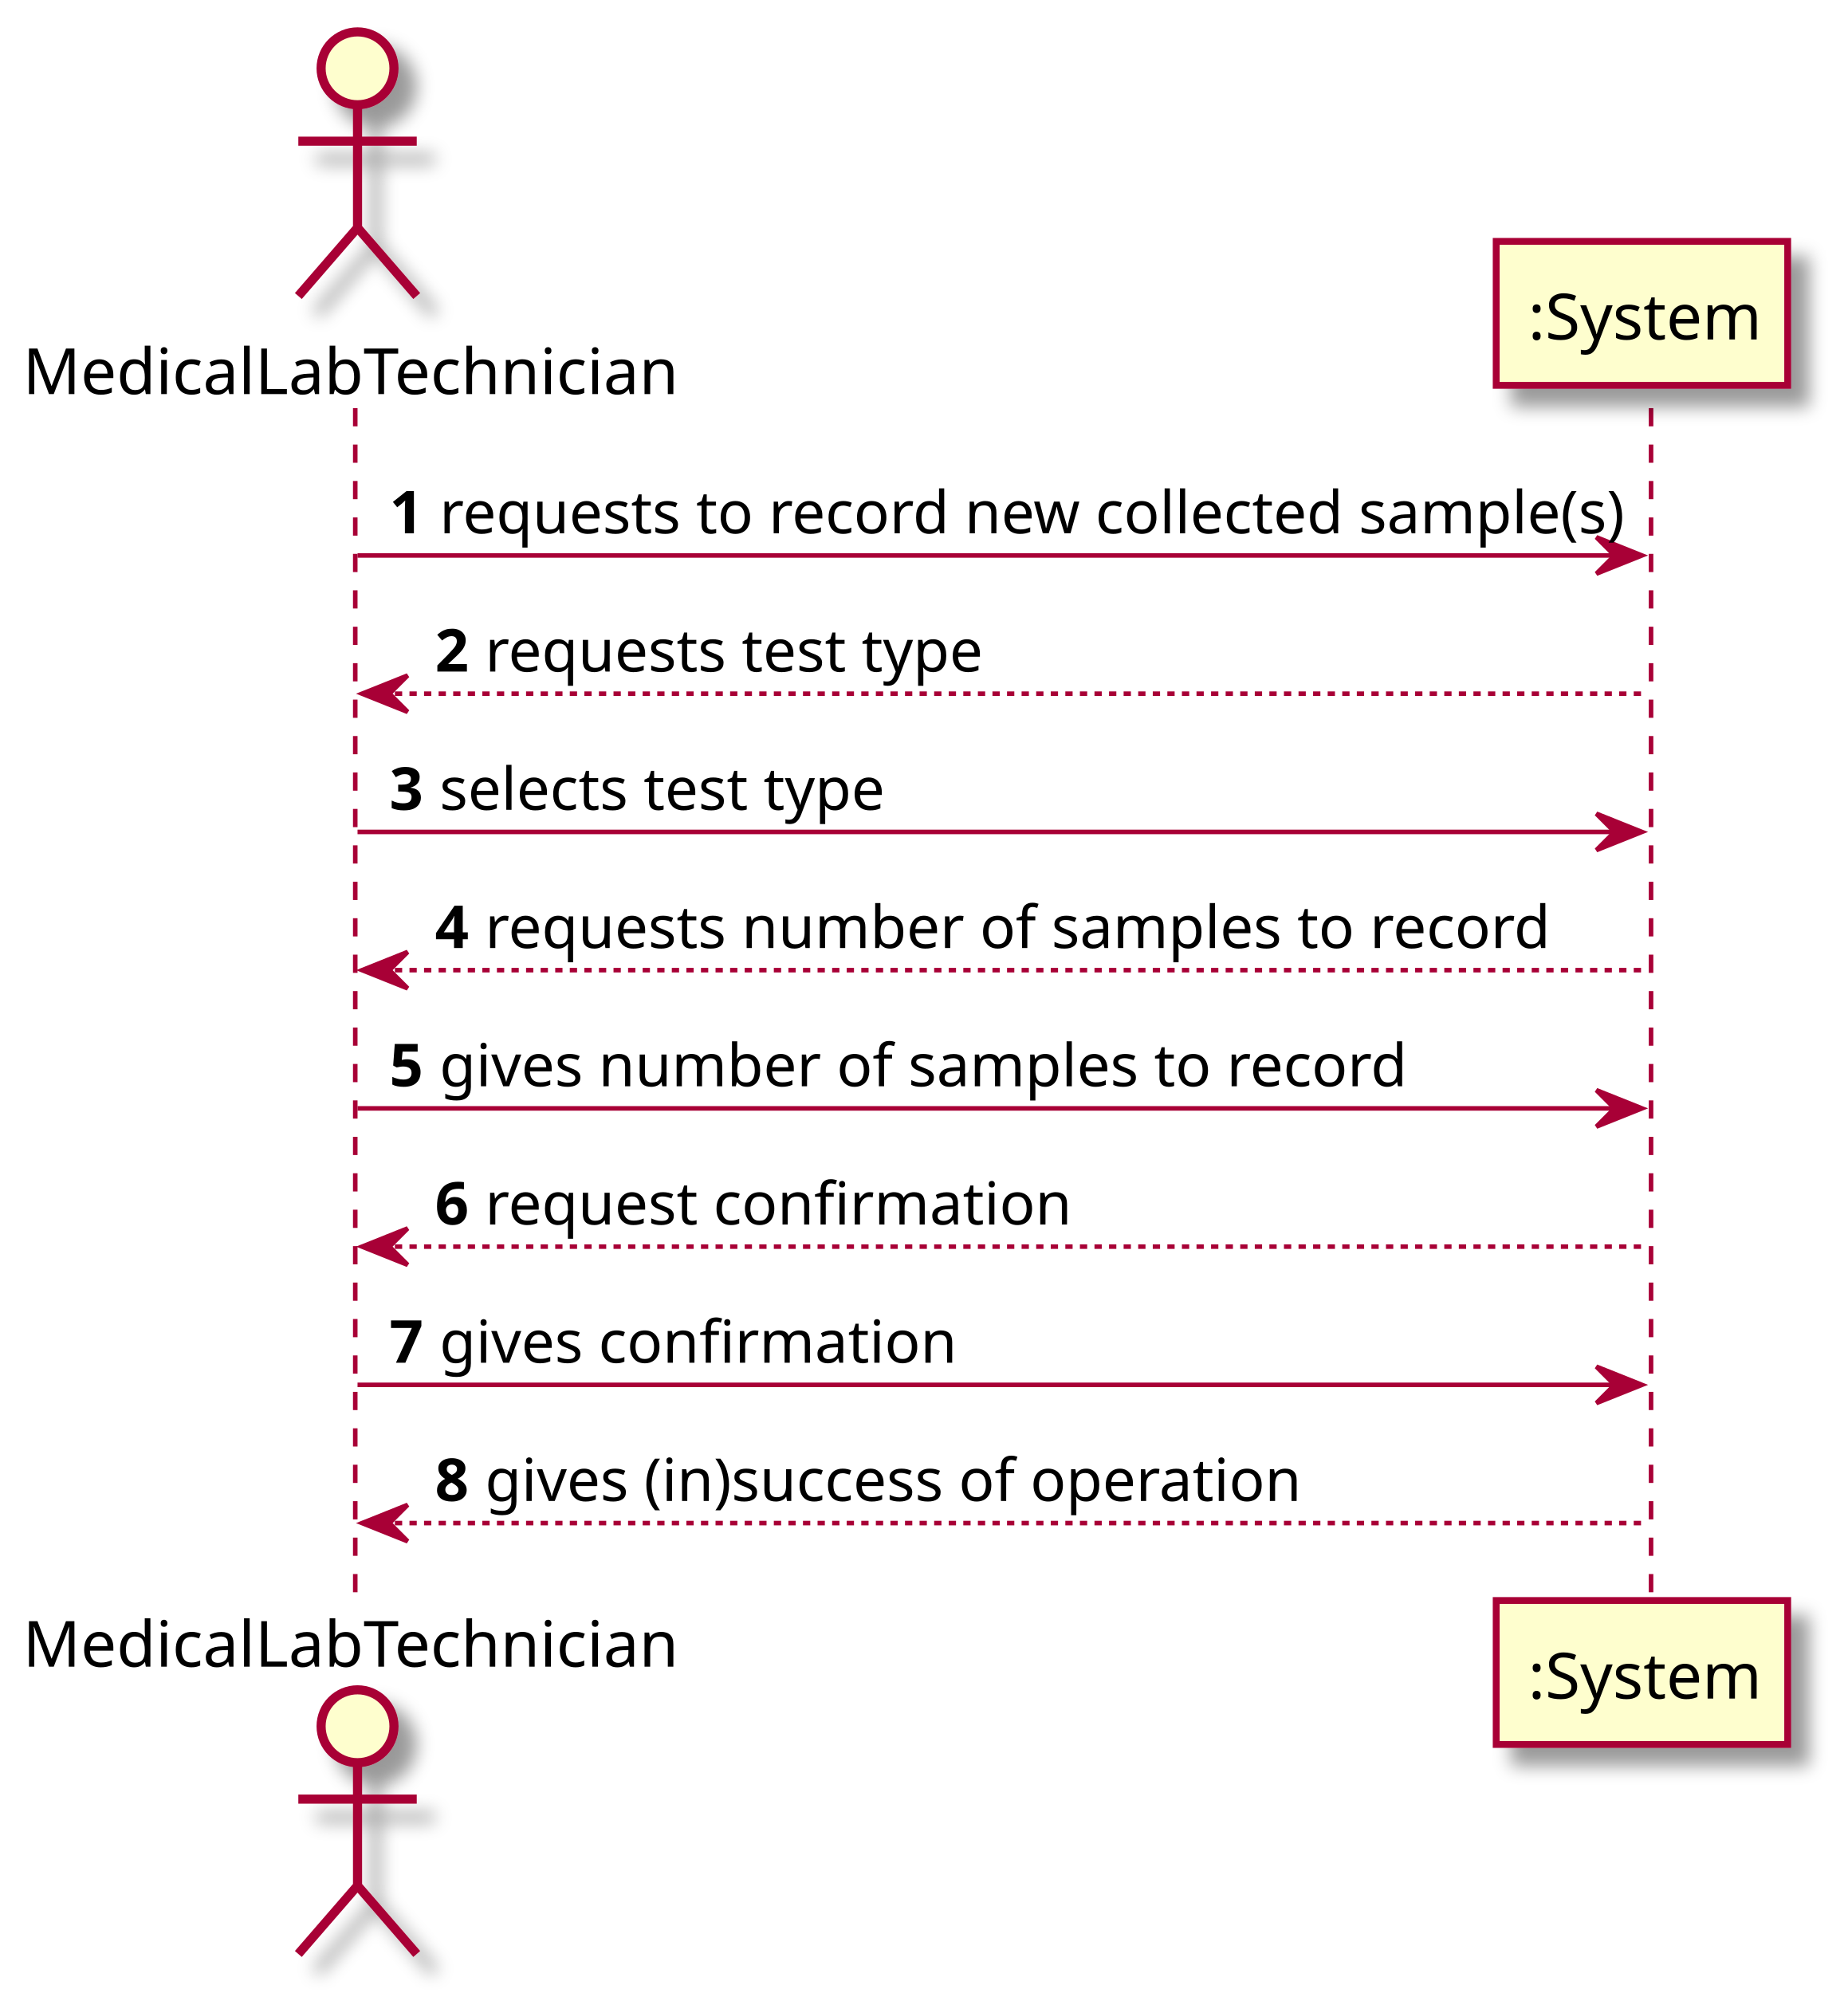
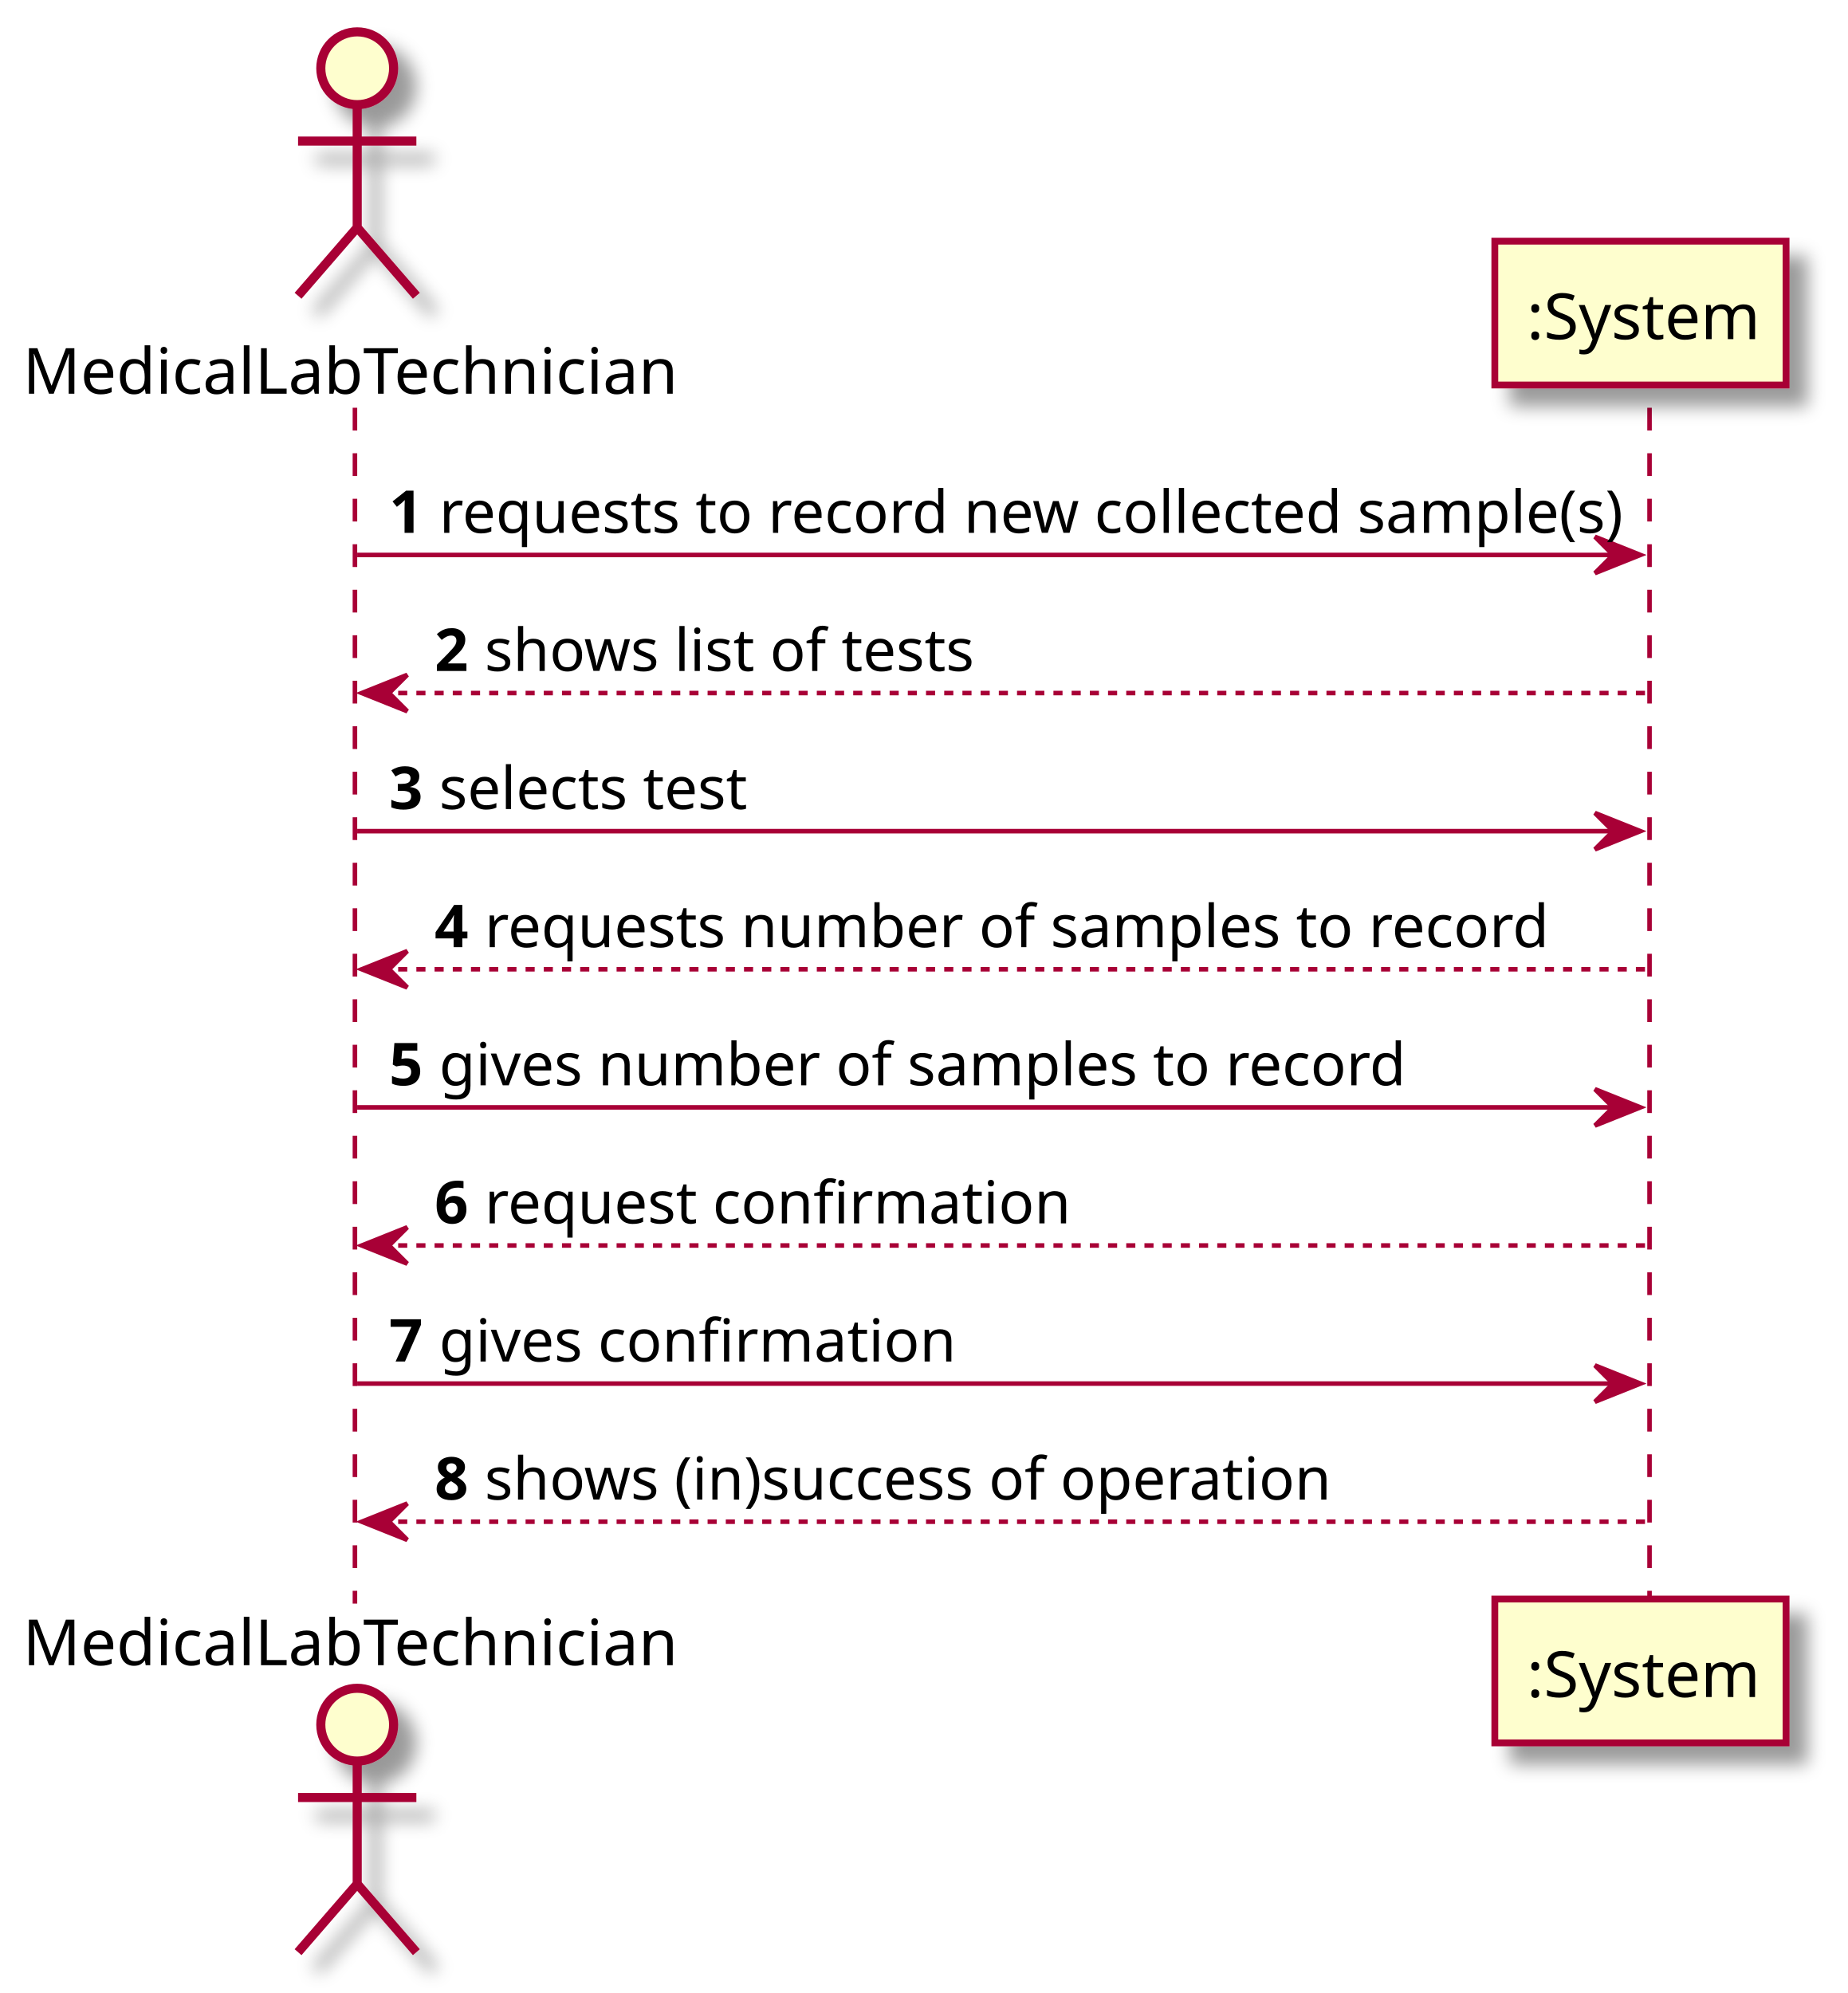
- <svg xmlns="http://www.w3.org/2000/svg" contentScriptType="application/ecmascript" contentStyleType="text/css" height="547.5px" preserveAspectRatio="none" style="width:507px;height:547px;" version="1.1" viewBox="0 0 507 547" width="507.5px" zoomAndPan="magnify">
+ <svg xmlns="http://www.w3.org/2000/svg" contentScriptType="application/ecmascript" contentStyleType="text/css" height="438px" preserveAspectRatio="none" style="width:406px;height:438px;" version="1.1" viewBox="0 0 406 438" width="406px" zoomAndPan="magnify">
  <defs>
-     <filter height="300%" id="fnlixg6ld3shb" width="300%" x="-1" y="-1">
-       <feGaussianBlur result="blurOut" stdDeviation="2.5" />
+     <filter height="300%" id="flfjjvdzgvei3" width="300%" x="-1" y="-1">
+       <feGaussianBlur result="blurOut" stdDeviation="2.0" />
      <feColorMatrix in="blurOut" result="blurOut2" type="matrix" values="0 0 0 0 0 0 0 0 0 0 0 0 0 0 0 0 0 0 .4 0" />
-       <feOffset dx="5.0" dy="5.0" in="blurOut2" result="blurOut3" />
+       <feOffset dx="4.0" dy="4.0" in="blurOut2" result="blurOut3" />
      <feBlend in="SourceGraphic" in2="blurOut3" mode="normal" />
    </filter>
  </defs>
  <g>
-     <line style="stroke:#A80036;stroke-width:1.25;stroke-dasharray:5.0,5.0;" x1="97.5" x2="97.5" y1="112.012" y2="440.527" />
-     <line style="stroke:#A80036;stroke-width:1.25;stroke-dasharray:5.0,5.0;" x1="453.125" x2="453.125" y1="112.012" y2="440.527" />
-     <text fill="#000000" font-family="sans-serif" font-size="17.5" lengthAdjust="spacing" textLength="176.25" x="6.25" y="108.166">MedicalLabTechnician</text>
-     <ellipse cx="98.125" cy="18.75" fill="#FEFECE" filter="url(#fnlixg6ld3shb)" rx="10" ry="10" style="stroke:#A80036;stroke-width:2.5;" />
-     <path d="M98.125,28.75 L98.125,62.5 M81.875,38.75 L114.375,38.75 M98.125,62.5 L81.875,81.25 M98.125,62.5 L114.375,81.25 " fill="none" filter="url(#fnlixg6ld3shb)" style="stroke:#A80036;stroke-width:2.5;" />
-     <text fill="#000000" font-family="sans-serif" font-size="17.5" lengthAdjust="spacing" textLength="176.25" x="6.25" y="457.444">MedicalLabTechnician</text>
-     <ellipse cx="98.125" cy="473.789" fill="#FEFECE" filter="url(#fnlixg6ld3shb)" rx="10" ry="10" style="stroke:#A80036;stroke-width:2.5;" />
-     <path d="M98.125,483.789 L98.125,517.539 M81.875,493.789 L114.375,493.789 M98.125,517.539 L81.875,536.289 M98.125,517.539 L114.375,536.289 " fill="none" filter="url(#fnlixg6ld3shb)" style="stroke:#A80036;stroke-width:2.5;" />
-     <rect fill="#FEFECE" filter="url(#fnlixg6ld3shb)" height="39.512" style="stroke:#A80036;stroke-width:1.875;" width="80" x="410.625" y="66.25" />
-     <text fill="#000000" font-family="sans-serif" font-size="17.5" lengthAdjust="spacing" textLength="62.5" x="419.375" y="93.166">:System</text>
-     <rect fill="#FEFECE" filter="url(#fnlixg6ld3shb)" height="39.512" style="stroke:#A80036;stroke-width:1.875;" width="80" x="410.625" y="439.277" />
-     <text fill="#000000" font-family="sans-serif" font-size="17.5" lengthAdjust="spacing" textLength="62.5" x="419.375" y="466.194">:System</text>
-     <polygon fill="#A80036" points="438.125,147.451,450.625,152.451,438.125,157.451,443.125,152.451" style="stroke:#A80036;stroke-width:1.25;" />
-     <line style="stroke:#A80036;stroke-width:1.25;" x1="98.125" x2="445.625" y1="152.451" y2="152.451" />
-     <text fill="#000000" font-family="sans-serif" font-size="16.25" font-weight="bold" lengthAdjust="spacing" textLength="8.75" x="106.875" y="146.381">1</text>
-     <text fill="#000000" font-family="sans-serif" font-size="16.25" lengthAdjust="spacing" textLength="311.25" x="120.625" y="146.381">requests to record new collected sample(s)</text>
-     <polygon fill="#A80036" points="111.875,185.391,99.375,190.391,111.875,195.391,106.875,190.391" style="stroke:#A80036;stroke-width:1.25;" />
-     <line style="stroke:#A80036;stroke-width:1.25;stroke-dasharray:2.0,2.0;" x1="104.375" x2="451.875" y1="190.391" y2="190.391" />
-     <text fill="#000000" font-family="sans-serif" font-size="16.25" font-weight="bold" lengthAdjust="spacing" textLength="8.75" x="119.375" y="184.32">2</text>
-     <text fill="#000000" font-family="sans-serif" font-size="16.25" lengthAdjust="spacing" textLength="131.25" x="133.125" y="184.32">requests test type</text>
-     <polygon fill="#A80036" points="438.125,223.33,450.625,228.33,438.125,233.33,443.125,228.33" style="stroke:#A80036;stroke-width:1.25;" />
-     <line style="stroke:#A80036;stroke-width:1.25;" x1="98.125" x2="445.625" y1="228.33" y2="228.33" />
-     <text fill="#000000" font-family="sans-serif" font-size="16.25" font-weight="bold" lengthAdjust="spacing" textLength="8.75" x="106.875" y="222.26">3</text>
-     <text fill="#000000" font-family="sans-serif" font-size="16.25" lengthAdjust="spacing" textLength="121.25" x="120.625" y="222.26">selects test type</text>
-     <polygon fill="#A80036" points="111.875,261.269,99.375,266.269,111.875,271.269,106.875,266.269" style="stroke:#A80036;stroke-width:1.25;" />
-     <line style="stroke:#A80036;stroke-width:1.25;stroke-dasharray:2.0,2.0;" x1="104.375" x2="451.875" y1="266.269" y2="266.269" />
-     <text fill="#000000" font-family="sans-serif" font-size="16.25" font-weight="bold" lengthAdjust="spacing" textLength="8.75" x="119.375" y="260.199">4</text>
-     <text fill="#000000" font-family="sans-serif" font-size="16.25" lengthAdjust="spacing" textLength="273.75" x="133.125" y="260.199">requests number of samples to record</text>
-     <polygon fill="#A80036" points="438.125,299.209,450.625,304.209,438.125,309.209,443.125,304.209" style="stroke:#A80036;stroke-width:1.25;" />
-     <line style="stroke:#A80036;stroke-width:1.25;" x1="98.125" x2="445.625" y1="304.209" y2="304.209" />
-     <text fill="#000000" font-family="sans-serif" font-size="16.25" font-weight="bold" lengthAdjust="spacing" textLength="8.75" x="106.875" y="298.138">5</text>
-     <text fill="#000000" font-family="sans-serif" font-size="16.25" lengthAdjust="spacing" textLength="247.5" x="120.625" y="298.138">gives number of samples to record</text>
-     <polygon fill="#A80036" points="111.875,337.148,99.375,342.148,111.875,347.148,106.875,342.148" style="stroke:#A80036;stroke-width:1.25;" />
-     <line style="stroke:#A80036;stroke-width:1.25;stroke-dasharray:2.0,2.0;" x1="104.375" x2="451.875" y1="342.148" y2="342.148" />
-     <text fill="#000000" font-family="sans-serif" font-size="16.25" font-weight="bold" lengthAdjust="spacing" textLength="8.75" x="119.375" y="336.078">6</text>
-     <text fill="#000000" font-family="sans-serif" font-size="16.25" lengthAdjust="spacing" textLength="146.25" x="133.125" y="336.078">request confirmation</text>
-     <polygon fill="#A80036" points="438.125,375.088,450.625,380.088,438.125,385.088,443.125,380.088" style="stroke:#A80036;stroke-width:1.25;" />
-     <line style="stroke:#A80036;stroke-width:1.25;" x1="98.125" x2="445.625" y1="380.088" y2="380.088" />
-     <text fill="#000000" font-family="sans-serif" font-size="16.25" font-weight="bold" lengthAdjust="spacing" textLength="8.75" x="106.875" y="374.017">7</text>
-     <text fill="#000000" font-family="sans-serif" font-size="16.25" lengthAdjust="spacing" textLength="128.75" x="120.625" y="374.017">gives confirmation</text>
-     <polygon fill="#A80036" points="111.875,413.027,99.375,418.027,111.875,423.027,106.875,418.027" style="stroke:#A80036;stroke-width:1.25;" />
-     <line style="stroke:#A80036;stroke-width:1.25;stroke-dasharray:2.0,2.0;" x1="104.375" x2="451.875" y1="418.027" y2="418.027" />
-     <text fill="#000000" font-family="sans-serif" font-size="16.25" font-weight="bold" lengthAdjust="spacing" textLength="8.75" x="119.375" y="411.957">8</text>
-     <text fill="#000000" font-family="sans-serif" font-size="16.25" lengthAdjust="spacing" textLength="213.75" x="133.125" y="411.957">gives (in)success of operation</text>
+     <line style="stroke:#A80036;stroke-width:1.0;stroke-dasharray:5.0,5.0;" x1="78" x2="78" y1="89.609" y2="352.422" />
+     <line style="stroke:#A80036;stroke-width:1.0;stroke-dasharray:5.0,5.0;" x1="362.5" x2="362.5" y1="89.609" y2="352.422" />
+     <text fill="#000000" font-family="sans-serif" font-size="14" lengthAdjust="spacing" textLength="141" x="5" y="86.533">MedicalLabTechnician</text>
+     <ellipse cx="78.5" cy="15" fill="#FEFECE" filter="url(#flfjjvdzgvei3)" rx="8" ry="8" style="stroke:#A80036;stroke-width:2.0;" />
+     <path d="M78.5,23 L78.5,50 M65.5,31 L91.5,31 M78.5,50 L65.5,65 M78.5,50 L91.5,65 " fill="none" filter="url(#flfjjvdzgvei3)" style="stroke:#A80036;stroke-width:2.0;" />
+     <text fill="#000000" font-family="sans-serif" font-size="14" lengthAdjust="spacing" textLength="141" x="5" y="365.955">MedicalLabTechnician</text>
+     <ellipse cx="78.5" cy="379.031" fill="#FEFECE" filter="url(#flfjjvdzgvei3)" rx="8" ry="8" style="stroke:#A80036;stroke-width:2.0;" />
+     <path d="M78.5,387.031 L78.5,414.031 M65.5,395.031 L91.5,395.031 M78.5,414.031 L65.5,429.031 M78.5,414.031 L91.5,429.031 " fill="none" filter="url(#flfjjvdzgvei3)" style="stroke:#A80036;stroke-width:2.0;" />
+     <rect fill="#FEFECE" filter="url(#flfjjvdzgvei3)" height="31.609" style="stroke:#A80036;stroke-width:1.5;" width="64" x="328.5" y="53" />
+     <text fill="#000000" font-family="sans-serif" font-size="14" lengthAdjust="spacing" textLength="50" x="335.5" y="74.533">:System</text>
+     <rect fill="#FEFECE" filter="url(#flfjjvdzgvei3)" height="31.609" style="stroke:#A80036;stroke-width:1.5;" width="64" x="328.5" y="351.422" />
+     <text fill="#000000" font-family="sans-serif" font-size="14" lengthAdjust="spacing" textLength="50" x="335.5" y="372.955">:System</text>
+     <polygon fill="#A80036" points="350.5,117.961,360.5,121.961,350.5,125.961,354.5,121.961" style="stroke:#A80036;stroke-width:1.0;" />
+     <line style="stroke:#A80036;stroke-width:1.0;" x1="78.5" x2="356.5" y1="121.961" y2="121.961" />
+     <text fill="#000000" font-family="sans-serif" font-size="13" font-weight="bold" lengthAdjust="spacing" textLength="7" x="85.5" y="117.105">1</text>
+     <text fill="#000000" font-family="sans-serif" font-size="13" lengthAdjust="spacing" textLength="249" x="96.5" y="117.105">requests to record new collected sample(s)</text>
+     <polygon fill="#A80036" points="89.5,148.312,79.5,152.312,89.5,156.312,85.5,152.312" style="stroke:#A80036;stroke-width:1.0;" />
+     <line style="stroke:#A80036;stroke-width:1.0;stroke-dasharray:2.0,2.0;" x1="83.5" x2="361.5" y1="152.312" y2="152.312" />
+     <text fill="#000000" font-family="sans-serif" font-size="13" font-weight="bold" lengthAdjust="spacing" textLength="7" x="95.5" y="147.456">2</text>
+     <text fill="#000000" font-family="sans-serif" font-size="13" lengthAdjust="spacing" textLength="105" x="106.5" y="147.456">shows list of tests</text>
+     <polygon fill="#A80036" points="350.5,178.664,360.5,182.664,350.5,186.664,354.5,182.664" style="stroke:#A80036;stroke-width:1.0;" />
+     <line style="stroke:#A80036;stroke-width:1.0;" x1="78.5" x2="356.5" y1="182.664" y2="182.664" />
+     <text fill="#000000" font-family="sans-serif" font-size="13" font-weight="bold" lengthAdjust="spacing" textLength="7" x="85.5" y="177.808">3</text>
+     <text fill="#000000" font-family="sans-serif" font-size="13" lengthAdjust="spacing" textLength="68" x="96.5" y="177.808">selects test</text>
+     <polygon fill="#A80036" points="89.5,209.016,79.5,213.016,89.5,217.016,85.5,213.016" style="stroke:#A80036;stroke-width:1.0;" />
+     <line style="stroke:#A80036;stroke-width:1.0;stroke-dasharray:2.0,2.0;" x1="83.5" x2="361.5" y1="213.016" y2="213.016" />
+     <text fill="#000000" font-family="sans-serif" font-size="13" font-weight="bold" lengthAdjust="spacing" textLength="7" x="95.5" y="208.159">4</text>
+     <text fill="#000000" font-family="sans-serif" font-size="13" lengthAdjust="spacing" textLength="219" x="106.5" y="208.159">requests number of samples to record</text>
+     <polygon fill="#A80036" points="350.5,239.367,360.5,243.367,350.5,247.367,354.5,243.367" style="stroke:#A80036;stroke-width:1.0;" />
+     <line style="stroke:#A80036;stroke-width:1.0;" x1="78.5" x2="356.5" y1="243.367" y2="243.367" />
+     <text fill="#000000" font-family="sans-serif" font-size="13" font-weight="bold" lengthAdjust="spacing" textLength="7" x="85.5" y="238.511">5</text>
+     <text fill="#000000" font-family="sans-serif" font-size="13" lengthAdjust="spacing" textLength="198" x="96.5" y="238.511">gives number of samples to record</text>
+     <polygon fill="#A80036" points="89.5,269.719,79.5,273.719,89.5,277.719,85.5,273.719" style="stroke:#A80036;stroke-width:1.0;" />
+     <line style="stroke:#A80036;stroke-width:1.0;stroke-dasharray:2.0,2.0;" x1="83.5" x2="361.5" y1="273.719" y2="273.719" />
+     <text fill="#000000" font-family="sans-serif" font-size="13" font-weight="bold" lengthAdjust="spacing" textLength="7" x="95.5" y="268.862">6</text>
+     <text fill="#000000" font-family="sans-serif" font-size="13" lengthAdjust="spacing" textLength="117" x="106.5" y="268.862">request confirmation</text>
+     <polygon fill="#A80036" points="350.5,300.07,360.5,304.07,350.5,308.07,354.5,304.07" style="stroke:#A80036;stroke-width:1.0;" />
+     <line style="stroke:#A80036;stroke-width:1.0;" x1="78.5" x2="356.5" y1="304.07" y2="304.07" />
+     <text fill="#000000" font-family="sans-serif" font-size="13" font-weight="bold" lengthAdjust="spacing" textLength="7" x="85.5" y="299.214">7</text>
+     <text fill="#000000" font-family="sans-serif" font-size="13" lengthAdjust="spacing" textLength="103" x="96.5" y="299.214">gives confirmation</text>
+     <polygon fill="#A80036" points="89.5,330.422,79.5,334.422,89.5,338.422,85.5,334.422" style="stroke:#A80036;stroke-width:1.0;" />
+     <line style="stroke:#A80036;stroke-width:1.0;stroke-dasharray:2.0,2.0;" x1="83.5" x2="361.5" y1="334.422" y2="334.422" />
+     <text fill="#000000" font-family="sans-serif" font-size="13" font-weight="bold" lengthAdjust="spacing" textLength="7" x="95.5" y="329.565">8</text>
+     <text fill="#000000" font-family="sans-serif" font-size="13" lengthAdjust="spacing" textLength="179" x="106.5" y="329.565">shows (in)success of operation</text>
  </g>
</svg>
